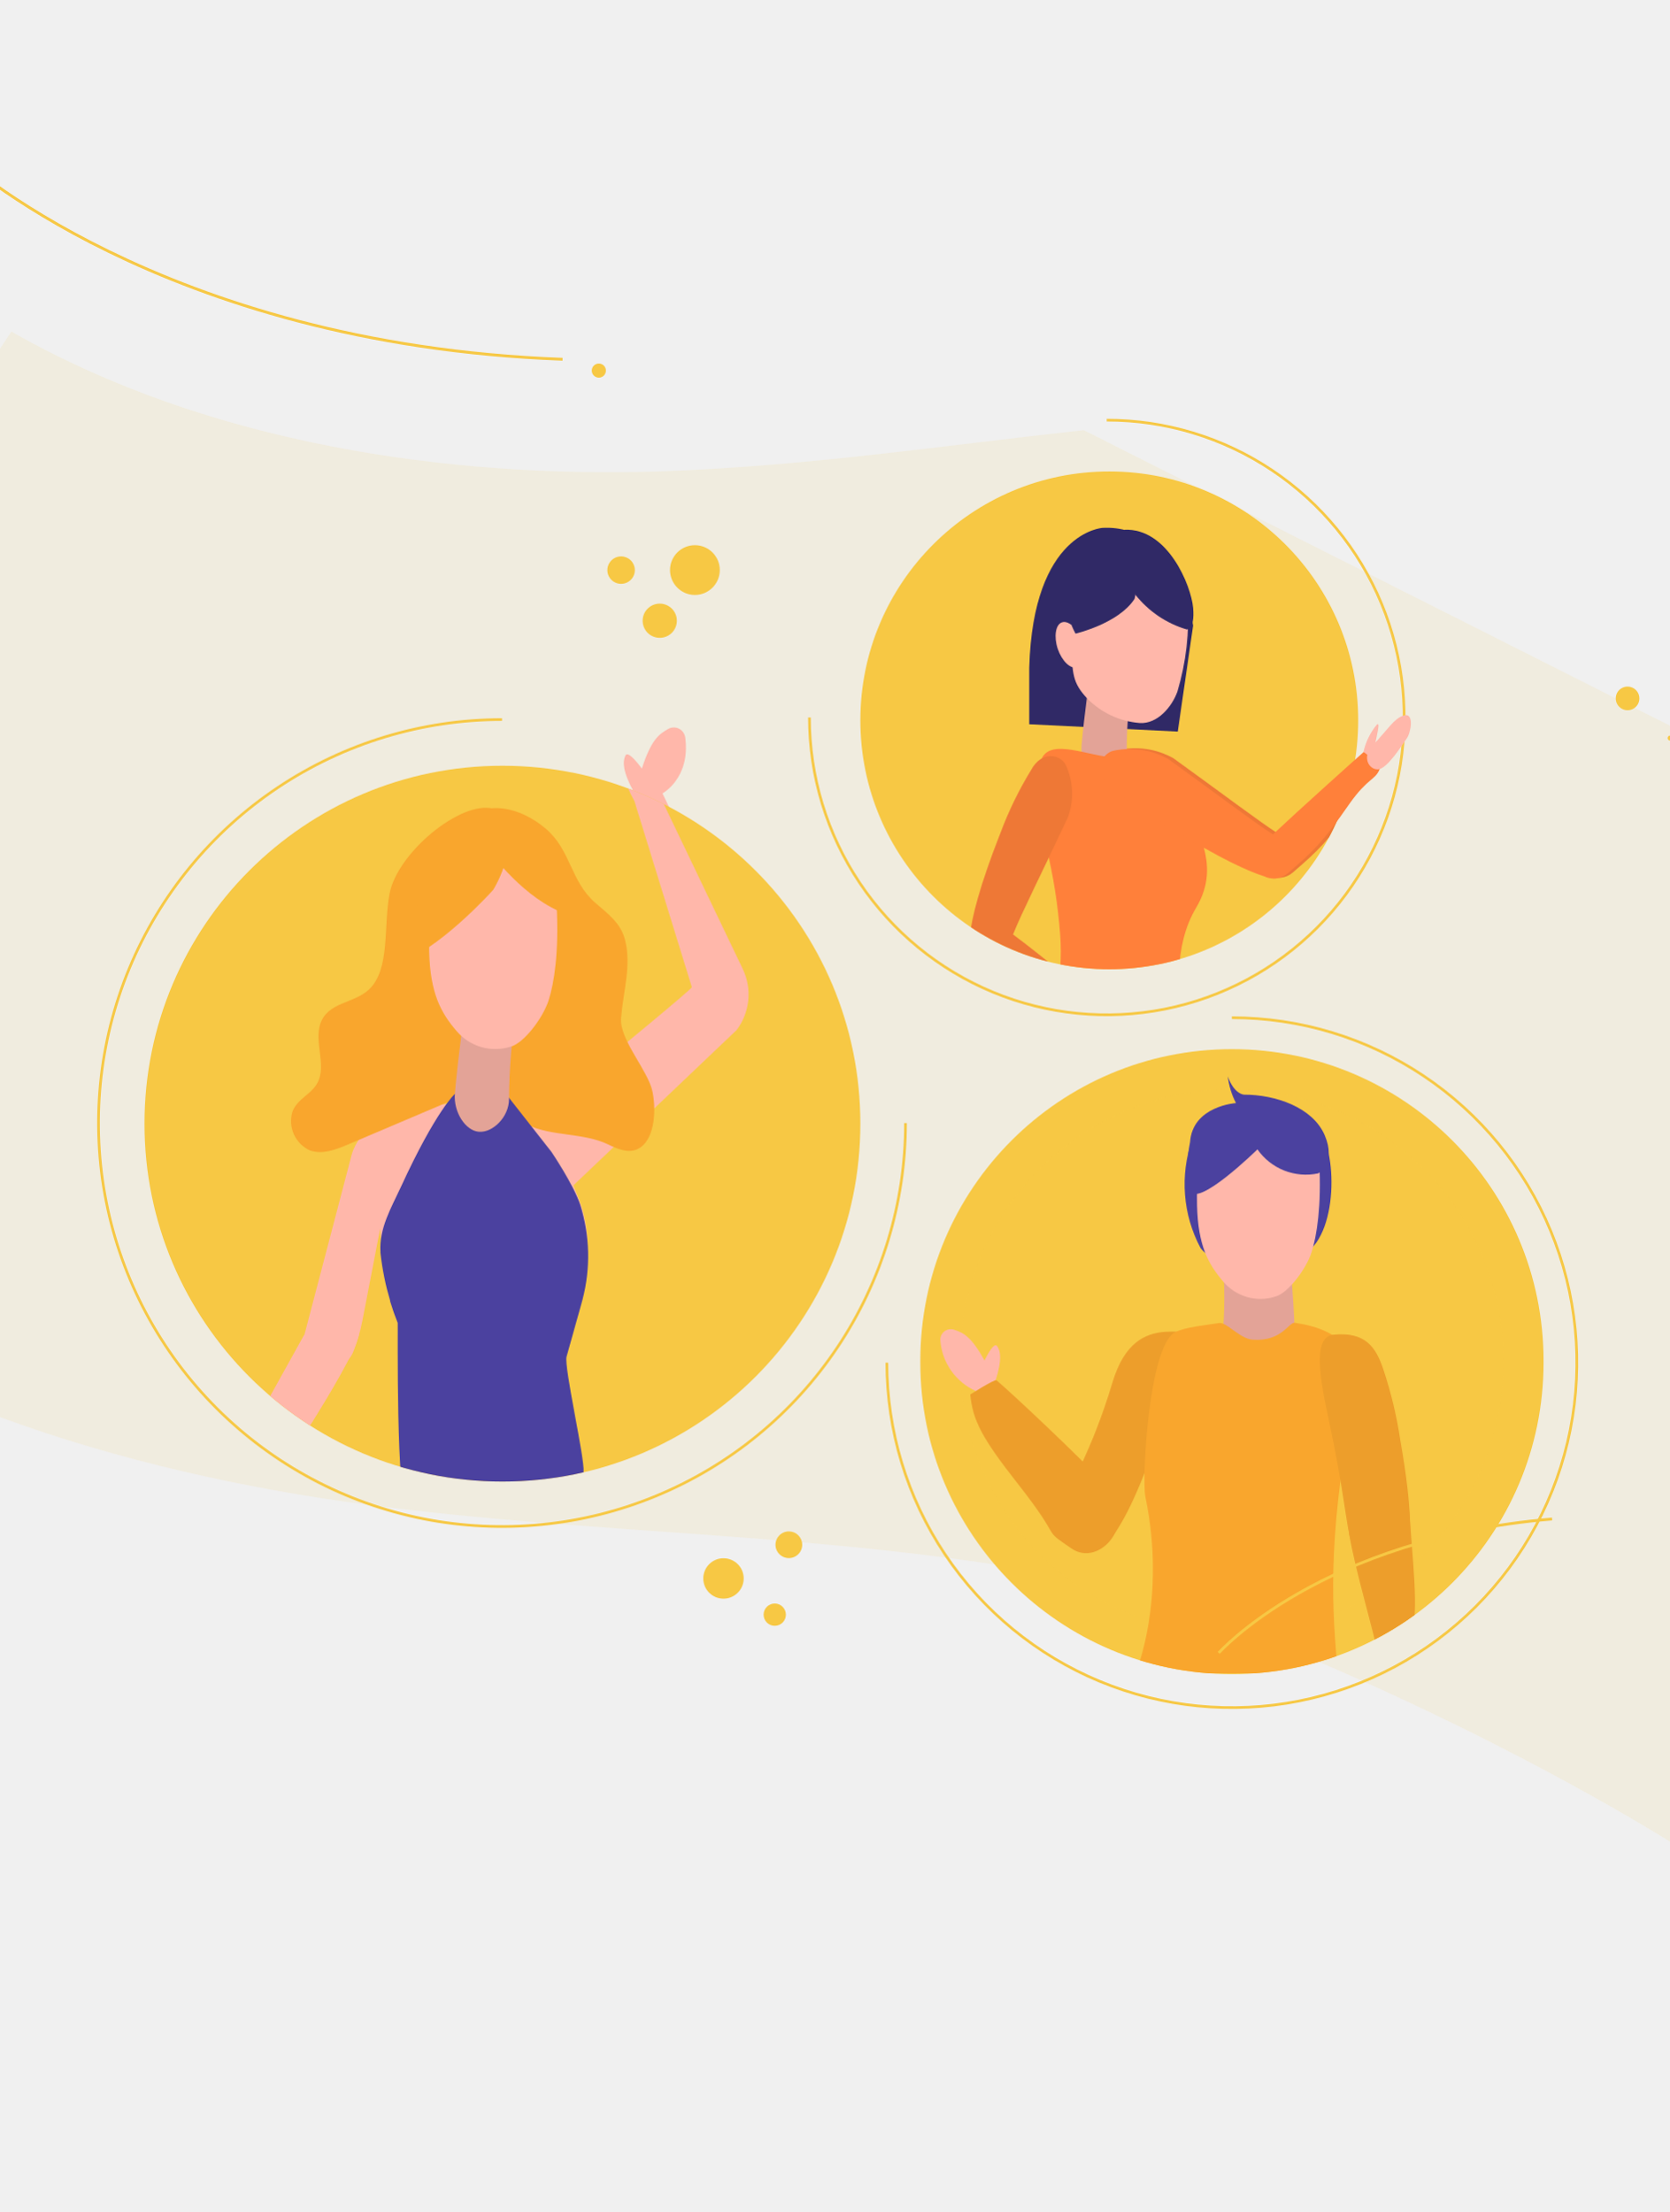
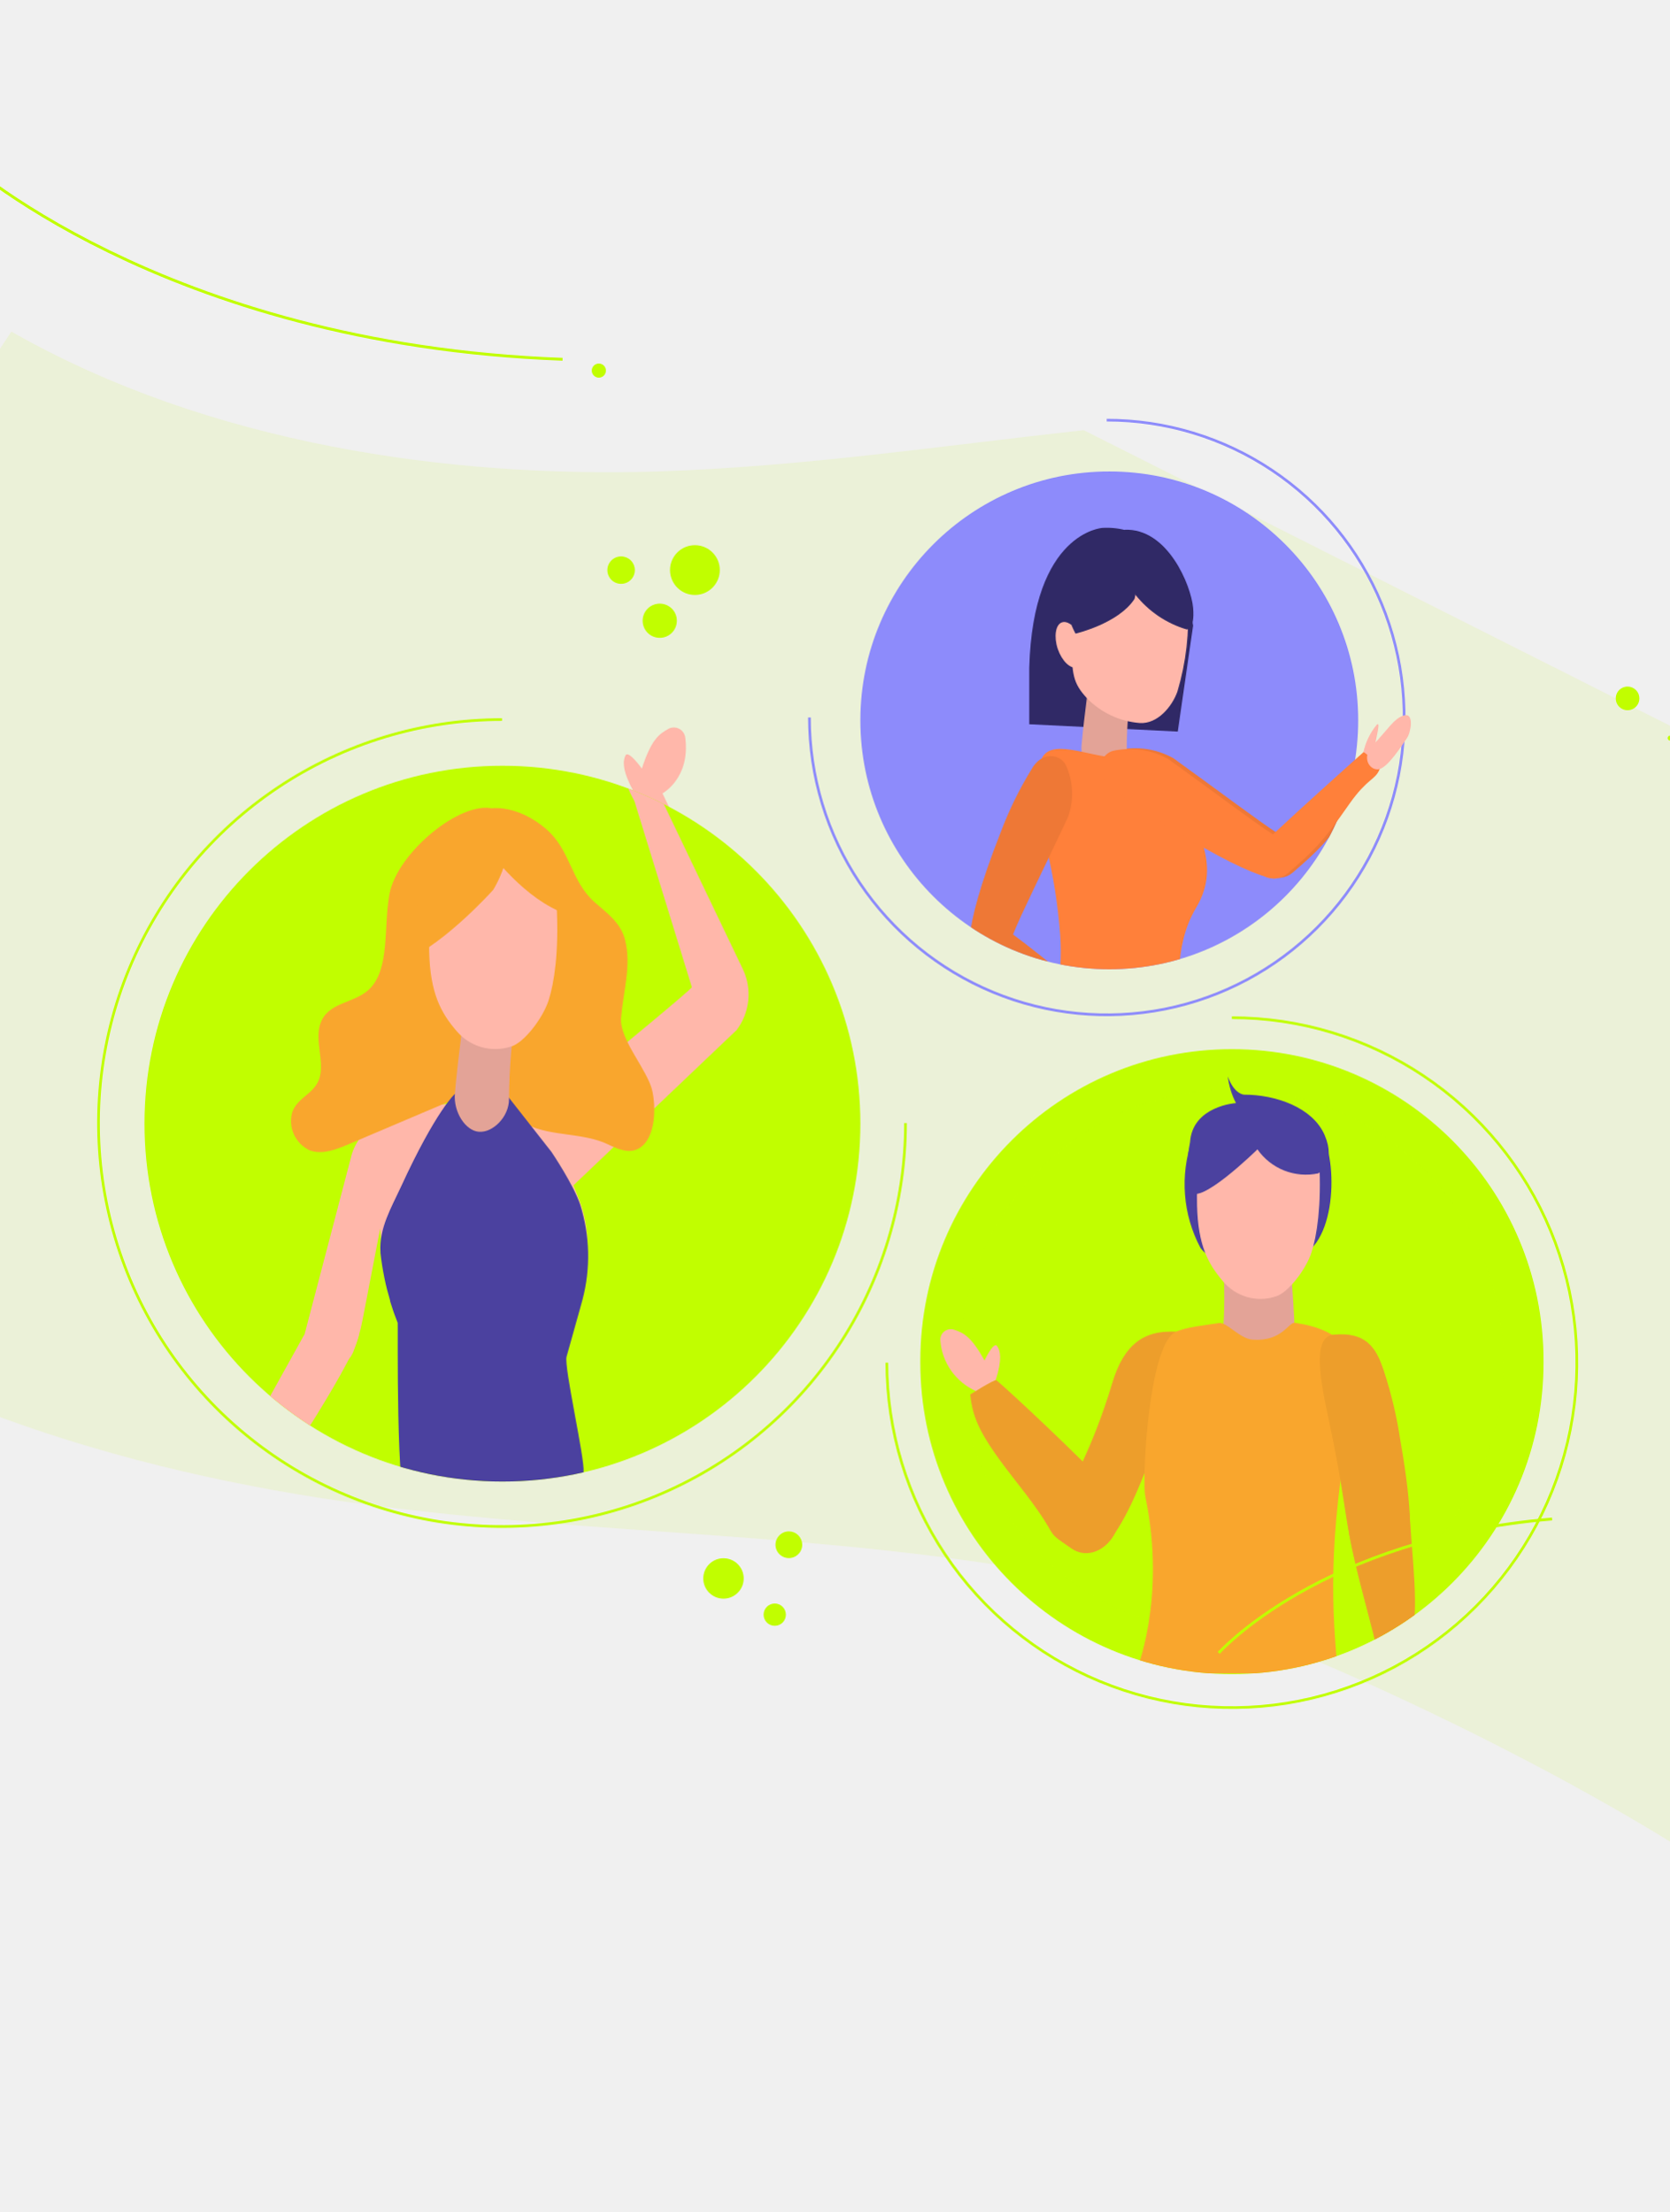
<svg xmlns="http://www.w3.org/2000/svg" width="428" height="567" viewBox="0 0 428 567" fill="none">
-   <path opacity="0.1" d="M277.888 110.3L484.77 214.609C482.861 220.651 480.42 226.483 477.849 232.075C458.882 273.311 434.973 317.815 463.309 367.386C463.832 368.301 464.372 369.225 464.926 370.127L450 487C414.36 459.681 320.334 413.251 274.04 404.441C212.835 392.801 153.994 393.83 93.224 385.739C32.453 377.647 -35.482 357.476 -79.392 317.826C-96.92 301.984 -108.705 284.999 -117.678 267.421L2.91 85.023C53.687 113.996 115.45 122.545 168.762 120.884C206.444 119.622 241.714 114.249 277.888 110.3Z" fill="#F7C844" />
+   <path opacity="0.1" d="M277.888 110.3L484.77 214.609C482.861 220.651 480.42 226.483 477.849 232.075C458.882 273.311 434.973 317.815 463.309 367.386C463.832 368.301 464.372 369.225 464.926 370.127L450 487C414.36 459.681 320.334 413.251 274.04 404.441C212.835 392.801 153.994 393.83 93.224 385.739C32.453 377.647 -35.482 357.476 -79.392 317.826C-96.92 301.984 -108.705 284.999 -117.678 267.421L2.91 85.023C53.687 113.996 115.45 122.545 168.762 120.884C206.444 119.622 241.714 114.249 277.888 110.3Z" fill="#C1FE00" />
  <path d="M188.748 261.905L146.878 301.816L148.458 305.867C150.886 312.35 151.07 319.461 148.979 326.06L148.142 328.656L144.982 338.705C144.273 340.898 143.911 343.189 143.907 345.494C143.907 349.798 142.533 356.239 144.855 359.737C136.639 368.266 123.099 365.244 112.07 359.61C112.223 358.455 112.312 357.293 112.339 356.128C112.483 353.644 112.167 351.155 111.407 348.785L103.412 333.941C99.949 327.44 97.873 320.289 97.313 312.941L92.778 336.473C92.249 339.225 91.466 341.922 90.44 344.528C90.085 345.431 89.535 346.244 88.831 346.909C88.126 347.575 87.284 348.076 86.363 348.379C85.443 348.681 84.468 348.776 83.506 348.658C82.545 348.539 81.622 348.21 80.802 347.694H80.707C79.52 346.946 78.601 345.838 78.084 344.532C77.567 343.226 77.479 341.789 77.832 340.43L89.776 294.837C93.916 276.496 130.019 281.18 130.13 281.465C133.156 281.75 136.208 281.434 139.112 280.535C142.016 279.636 144.714 278.172 147.052 276.227C158.112 267.206 177.261 251.35 177.261 250.906L162.536 203.114C159.597 197.845 159.629 195.202 160.371 193.714C161.114 192.227 164.574 197.085 164.574 197.085C166.976 189.679 168.919 188.254 171.447 186.862C171.875 186.647 172.348 186.539 172.827 186.547C173.305 186.556 173.774 186.681 174.194 186.911C174.614 187.141 174.971 187.47 175.236 187.87C175.5 188.269 175.664 188.727 175.713 189.204C177.04 199.585 169.867 203.447 169.867 203.447L190.407 246.412C191.555 248.904 192.006 251.66 191.714 254.388C191.422 257.116 190.397 259.714 188.748 261.905Z" fill="#FFB7AA" />
-   <g clip-path="url(#clip0_440_5430)">
-     <rect x="37.041" y="196.363" width="183.561" height="183.561" rx="91.781" fill="#F7C844" />
+   <g clip-path="url(#clip0_1102_9449)">
+     <rect x="37.041" y="196.363" width="183.561" height="183.561" rx="91.781" fill="#C1FE00" />
    <path d="M188.88 264.13L147.019 303.969L148.599 308.013C151.026 314.483 151.21 321.582 149.12 328.169L148.283 330.76L145.124 340.79C144.415 342.98 144.053 345.266 144.049 347.567C144.049 351.864 142.675 358.293 144.997 361.784C136.783 370.298 123.246 367.281 112.22 361.657C112.372 360.505 112.462 359.345 112.488 358.182C112.633 355.702 112.317 353.217 111.556 350.853L103.563 336.036C100.102 329.546 98.025 322.408 97.466 315.074L92.932 338.563C92.403 341.31 91.62 344.001 90.594 346.603C90.239 347.504 89.69 348.316 88.985 348.98C88.281 349.644 87.439 350.145 86.519 350.447C85.599 350.748 84.623 350.843 83.662 350.725C82.701 350.607 81.778 350.278 80.959 349.763H80.864C79.677 349.016 78.758 347.911 78.241 346.607C77.724 345.304 77.636 343.869 77.989 342.512L89.931 297.003C94.07 278.695 130.164 283.37 130.275 283.655C133.3 283.939 136.352 283.623 139.255 282.726C142.158 281.829 144.856 280.368 147.193 278.426C158.25 269.422 177.396 253.594 177.396 253.152L162.673 205.446C159.735 200.186 159.767 197.548 160.509 196.063C161.252 194.579 164.711 199.428 164.711 199.428C167.112 192.035 169.055 190.614 171.583 189.224C172.01 189.009 172.484 188.901 172.962 188.909C173.44 188.918 173.91 189.043 174.329 189.273C174.749 189.503 175.106 189.831 175.371 190.23C175.635 190.628 175.799 191.085 175.848 191.561C177.175 201.924 170.003 205.778 170.003 205.778L190.538 248.666C191.686 251.152 192.137 253.904 191.845 256.627C191.553 259.35 190.528 261.943 188.88 264.13Z" fill="#FFB7AA" />
    <path d="M126.453 207.358C118.16 205.225 101.922 218.589 99.868 229.189C98.288 237.64 100.073 248.429 94.687 253.657C90.722 257.48 83.914 256.817 82.05 262.74C80.675 267.274 83.471 272.787 81.686 277.068C80.233 280.574 76.363 281.491 74.989 285.045C74.396 286.962 74.521 289.029 75.341 290.86C76.161 292.691 77.619 294.161 79.443 294.997C82.713 296.165 86.172 294.775 89.395 293.417L117.244 281.585C120.171 280.05 123.417 279.223 126.722 279.169C129.407 279.358 132.709 287.209 135.22 288.425C141.539 291.458 149.611 290.431 155.882 293.448C158.331 294.633 161.048 295.834 163.512 294.649C167.619 292.69 168.409 285.487 167.319 280.006C166.229 274.524 158.789 266.658 159.247 261.05C159.8 254.084 161.964 247.591 160.242 240.941C159.105 236.534 155.582 234.117 152.581 231.463C146.262 225.95 146.388 218.005 139.944 212.508C133.499 207.01 124.416 204.72 118.46 210.928" fill="#F9A62D" />
    <path d="M104.733 386.411H104.591C101.432 386.521 102.064 339.479 101.969 339.227C101.685 338.532 101.416 337.821 101.163 337.11C101.053 336.826 100.942 336.541 100.847 336.225C100.563 335.404 100.295 334.551 100.026 333.698V333.524C99.742 332.576 99.489 331.629 99.236 330.665C98.983 329.701 98.746 328.627 98.541 327.6C98.109 325.494 97.778 323.388 97.546 321.282C97.552 321.203 97.552 321.124 97.546 321.045C97.167 314.995 100.31 309.719 102.759 304.427C111.81 284.713 116.66 280.48 116.66 280.48L130.418 281.396L141.397 295.391C141.397 295.391 147.131 303.874 148.79 308.992C151.259 316.871 151.456 325.286 149.358 333.271L148.521 336.288L145.267 347.899C144.556 350.458 150.006 374.231 149.627 377.438C148.426 385.7 113.011 388.48 104.733 386.411Z" fill="#4B419F" />
    <path d="M119.346 257.749C119.251 258.333 117.45 270.812 116.629 280.432C116.234 285.171 119.33 289.91 122.726 290.21H122.947C126.28 290.447 130.482 286.53 130.514 281.87C130.514 273.45 131.541 264.904 131.556 264.762L119.346 257.749Z" fill="#E3A397" />
    <path d="M110.041 243.99C110.294 254.763 113.09 259.786 117.086 264.415C118.751 266.377 120.96 267.801 123.435 268.507C125.909 269.213 128.538 269.169 130.987 268.38C134.352 267.463 139.185 261.05 140.639 256.595C142.092 252.141 143.34 244.1 142.724 232.269C142.408 226.266 136.168 218.589 129.202 218.052C122.236 217.515 109.425 217.641 110.041 243.99Z" fill="#FFB7AA" />
    <path d="M126.454 228.193C126.454 228.193 112.063 244.274 101.464 247.149C101.464 247.149 110.942 213.06 123.405 213.06C135.869 213.06 126.454 228.193 126.454 228.193Z" fill="#F9A62D" />
    <path d="M126.454 219.506C126.454 219.506 136.422 232.759 147.432 234.939C147.432 234.939 138.633 212.334 132.962 213.076C131.338 213.324 129.834 214.08 128.665 215.235C127.496 216.389 126.722 217.884 126.454 219.506Z" fill="#F9A62D" />
    <path d="M77.927 342.402L58.008 378.275L66.696 385.194C66.696 385.194 90.201 350.647 91.97 342.402C93.739 334.156 77.927 342.402 77.927 342.402Z" fill="#FFB7AA" />
  </g>
-   <path d="M232.184 287.984C232.184 308.448 226.116 328.452 214.747 345.467C203.378 362.482 187.219 375.744 168.313 383.575C149.407 391.406 128.603 393.455 108.532 389.463C88.462 385.47 70.026 375.616 55.556 361.146C41.086 346.676 31.231 328.24 27.239 308.169C23.247 288.099 25.296 267.295 33.127 248.389C40.958 229.483 54.22 213.324 71.235 201.955C88.25 190.586 108.254 184.517 128.718 184.517" stroke="#F7C844" stroke-width="0.687" stroke-miterlimit="10" />
-   <path d="M283.777 107.731C298.858 107.728 313.601 112.197 326.143 120.573C338.684 128.95 348.46 140.857 354.233 154.79C360.007 168.722 361.519 184.054 358.579 198.846C355.638 213.638 348.377 227.226 337.714 237.891C327.051 248.556 313.465 255.82 298.674 258.763C283.882 261.707 268.55 260.198 254.617 254.427C240.683 248.656 228.773 238.883 220.394 226.344C212.015 213.804 207.543 199.062 207.543 183.98" stroke="#F7C844" stroke-width="0.687" stroke-miterlimit="10" />
-   <g clip-path="url(#clip1_440_5430)">
-     <rect x="235.978" y="269.042" width="159.801" height="160.267" rx="79.9" fill="#F7C844" />
-     <path opacity="0.86" d="M384.62 360.367C390.783 322.291 365.002 286.414 327.036 280.233C289.071 274.053 253.299 299.909 247.136 337.985C240.973 376.061 266.754 411.938 304.72 418.118C342.685 424.299 378.457 398.443 384.62 360.367Z" fill="#F7C844" />
+   <path d="M232.184 287.984C232.184 308.448 226.116 328.452 214.747 345.467C203.378 362.482 187.219 375.744 168.313 383.575C149.407 391.406 128.603 393.455 108.532 389.463C88.462 385.47 70.026 375.616 55.556 361.146C41.086 346.676 31.231 328.24 27.239 308.169C23.247 288.099 25.296 267.295 33.127 248.389C40.958 229.483 54.22 213.324 71.235 201.955C88.25 190.586 108.254 184.517 128.718 184.517" stroke="#C1FE00" stroke-width="0.687" stroke-miterlimit="10" />
+   <path d="M283.777 107.731C298.858 107.728 313.601 112.197 326.143 120.573C338.684 128.95 348.46 140.857 354.233 154.79C360.007 168.722 361.519 184.054 358.579 198.846C355.638 213.638 348.377 227.226 337.714 237.891C327.051 248.556 313.465 255.82 298.674 258.763C283.882 261.707 268.55 260.198 254.617 254.427C240.683 248.656 228.773 238.883 220.394 226.344C212.015 213.804 207.543 199.062 207.543 183.98" stroke="#8D8BFB" stroke-width="0.687" stroke-miterlimit="10" />
+   <g clip-path="url(#clip1_1102_9449)">
+     <rect x="235.978" y="269.042" width="159.801" height="160.267" rx="79.9" fill="#C1FE00" />
+     <path opacity="0.86" d="M384.62 360.367C390.783 322.291 365.002 286.414 327.036 280.233C289.071 274.053 253.299 299.909 247.136 337.985C240.973 376.061 266.754 411.938 304.72 418.118C342.685 424.299 378.457 398.443 384.62 360.367Z" fill="#C1FE00" />
    <path d="M255.305 353.89C257.013 348.679 256.521 346.247 255.624 345.133C254.726 344.018 252.439 348.867 252.439 348.867C249.009 342.672 247.026 341.76 244.536 340.95C244.11 340.828 243.661 340.813 243.228 340.906C242.795 340.999 242.392 341.198 242.054 341.484C241.716 341.77 241.454 342.135 241.291 342.547C241.128 342.959 241.07 343.405 241.12 343.845C241.347 346.617 242.317 349.278 243.926 351.547C245.536 353.816 247.726 355.61 250.268 356.741L255.305 353.89Z" fill="#FFB7AA" />
    <path d="M305.661 292.286C304.093 296.806 303.475 301.601 303.846 306.37C304.217 311.14 305.569 315.782 307.818 320.005C307.818 320.005 310.713 324.68 319.253 322.711C330.254 320.193 333.945 323.783 337.535 318.63C344.265 308.961 341.443 286.67 334.973 288.103" fill="#4B419F" />
    <path d="M330.414 319.918C330.486 320.482 331.731 332.366 331.963 341.485C332.064 345.958 327.533 350.17 323.017 350.3H322.815C318.385 350.3 313.16 346.334 313.551 341.948C313.984 336.56 314.038 331.147 313.71 325.751L330.414 319.918Z" fill="#E3A397" />
    <path d="M284.095 395.403C286.44 392.841 290.782 386.313 296.934 368.292C300.683 357.306 308.514 351.675 309.194 348.158C310.424 341.89 302.97 341.224 298.801 341.514C293.46 341.905 288.278 344.409 285.239 354.541C279.796 372.663 274.194 380.595 273.268 385.14C271.328 394.419 281.2 398.457 284.095 395.403Z" fill="#ED9E2B" />
    <path d="M346.639 361.055C340.155 396.416 341.66 413.163 343.035 429.086H291.158C291.158 429.086 299.221 410.269 293.677 383.765C292.75 379.351 294.56 345.176 301.276 341.644C303.838 340.298 309.15 339.835 312.595 339.27C314.506 338.966 317.878 343.309 321.208 343.54C328.749 344.062 330.457 338.967 332.02 339.198C345.192 341.225 349.144 347.405 346.639 361.055Z" fill="#F9A62D" />
    <path d="M360.942 399.297C361.738 395.91 362.389 388.093 359.06 369.349C358.158 363.274 356.734 357.288 354.804 351.458C352.836 345.379 350.071 341.456 341.893 342.267C336.552 342.802 338.39 353.383 340.634 363.732C344.643 382.231 345.121 391.133 346.51 395.577C349.347 404.565 359.986 403.306 360.942 399.297Z" fill="#ED9E2B" />
    <path d="M306.937 309.105C307.183 319.44 309.832 324.202 313.696 328.689C315.292 330.572 317.412 331.937 319.785 332.613C322.159 333.288 324.68 333.242 327.028 332.482C330.255 331.613 334.887 325.476 336.277 321.192C337.666 316.907 338.868 309.207 338.274 297.858C337.985 292.069 331.992 284.759 325.32 284.31C318.647 283.862 306.358 283.847 306.937 309.105Z" fill="#FFB7AA" />
    <path d="M255.551 353.977C260.314 358.059 276.8 373.604 283.849 381.131C292.172 390.033 282.112 402.221 274.687 397.053C266.625 391.51 273.167 395.982 260.864 380.335C251.701 368.669 249.443 364.196 248.777 357.595C248.777 357.639 255.045 353.543 255.551 353.977Z" fill="#ED9E2B" />
    <path d="M353.386 424.729C352.474 418.852 347.466 402.857 345.931 393.232C344.122 381.84 359.147 372.229 360.334 380.624C361.578 389.309 360.941 382.26 362.374 401.048C363.446 415.06 362.519 419.937 360.174 425.351C358.278 429.795 353.979 428.608 353.386 424.729Z" fill="#ED9E2B" />
    <path d="M319.008 280.706C319.008 280.706 316.504 280.706 314.825 276.031C315.1 278.417 315.811 280.733 316.923 282.863C316.923 282.863 305.749 283.572 305.141 292.923C305.141 292.923 303.578 300.16 305.141 305.168C306.704 310.176 322.424 294.732 322.424 294.732C324.128 297.182 326.518 299.074 329.295 300.169C332.071 301.263 335.11 301.512 338.027 300.884C338.027 300.884 342.746 298.264 339.663 291.099C336.58 283.934 327.027 280.706 319.008 280.706Z" fill="#4B419F" />
  </g>
-   <path d="M315.857 260.972C333.353 260.972 350.456 266.16 365.003 275.88C379.55 285.6 390.889 299.416 397.584 315.58C404.279 331.744 406.031 349.53 402.618 366.69C399.205 383.849 390.78 399.611 378.408 411.983C366.037 424.354 350.275 432.779 333.115 436.192C315.956 439.606 298.169 437.854 282.005 431.159C265.841 424.463 252.026 413.125 242.306 398.578C232.586 384.031 227.397 366.928 227.397 349.432" stroke="#F7C844" stroke-width="0.687" stroke-miterlimit="10" />
-   <path d="M-10.781 39.832C-10.781 39.832 41.02 88.3 144.246 92.126" stroke="#F7C844" stroke-width="0.729" stroke-miterlimit="10" />
-   <path d="M312.497 423.858C312.497 423.858 338.573 394.548 397.964 389.52" stroke="#F7C844" stroke-width="0.729" stroke-miterlimit="10" />
-   <path d="M178.177 152.561C181.701 152.561 184.558 149.704 184.558 146.179C184.558 142.655 181.701 139.798 178.177 139.798C174.652 139.798 171.795 142.655 171.795 146.179C171.795 149.704 174.652 152.561 178.177 152.561Z" fill="#F7C844" />
-   <path d="M185.505 409.948C188.367 409.948 190.687 407.629 190.687 404.767C190.687 401.906 188.367 399.586 185.505 399.586C182.644 399.586 180.324 401.906 180.324 404.767C180.324 407.629 182.644 409.948 185.505 409.948Z" fill="#F7C844" />
-   <path d="M162.775 146.179C162.778 146.877 162.574 147.559 162.189 148.141C161.804 148.722 161.254 149.176 160.611 149.445C159.968 149.714 159.259 149.786 158.575 149.652C157.89 149.518 157.261 149.184 156.767 148.692C156.273 148.2 155.936 147.572 155.798 146.888C155.661 146.205 155.73 145.495 155.996 144.851C156.262 144.206 156.714 143.655 157.293 143.267C157.873 142.88 158.555 142.673 159.252 142.673C160.184 142.673 161.077 143.042 161.737 143.699C162.398 144.356 162.771 145.248 162.775 146.179Z" fill="#F7C844" />
-   <path d="M198.649 416.915C200.228 416.915 201.508 415.635 201.508 414.055C201.508 412.476 200.228 411.196 198.649 411.196C197.07 411.196 195.79 412.476 195.79 414.055C195.79 415.635 197.07 416.915 198.649 416.915Z" fill="#F7C844" />
-   <path d="M420.353 179.088C420.353 179.688 420.175 180.275 419.841 180.773C419.508 181.272 419.034 181.661 418.48 181.89C417.926 182.12 417.316 182.18 416.728 182.063C416.139 181.946 415.599 181.657 415.175 181.233C414.75 180.809 414.461 180.268 414.344 179.68C414.227 179.092 414.287 178.482 414.517 177.927C414.747 177.373 415.135 176.899 415.634 176.566C416.133 176.233 416.719 176.055 417.319 176.055C418.124 176.055 418.895 176.375 419.464 176.943C420.033 177.512 420.353 178.284 420.353 179.088Z" fill="#F7C844" />
-   <path d="M205.694 396.158C205.688 396.835 205.482 397.494 205.101 398.054C204.721 398.613 204.183 399.048 203.557 399.302C202.93 399.557 202.241 399.62 201.579 399.485C200.916 399.349 200.308 399.02 199.832 398.539C199.356 398.058 199.032 397.448 198.902 396.784C198.773 396.12 198.842 395.432 199.103 394.807C199.363 394.183 199.802 393.649 200.365 393.274C200.928 392.899 201.59 392.699 202.267 392.699C202.719 392.699 203.168 392.788 203.586 392.963C204.004 393.137 204.383 393.392 204.702 393.714C205.02 394.035 205.272 394.417 205.443 394.837C205.613 395.256 205.699 395.705 205.694 396.158Z" fill="#F7C844" />
-   <path d="M153.545 96.839C154.545 96.839 155.355 96.029 155.355 95.029C155.355 94.03 154.545 93.219 153.545 93.219C152.546 93.219 151.735 94.03 151.735 95.029C151.735 96.029 152.546 96.839 153.545 96.839Z" fill="#F7C844" />
-   <path d="M173.516 158.595C173.63 159.456 173.487 160.332 173.104 161.112C172.72 161.891 172.114 162.539 171.362 162.974C170.61 163.41 169.746 163.612 168.88 163.556C168.013 163.5 167.182 163.188 166.492 162.66C165.803 162.131 165.285 161.411 165.006 160.588C164.726 159.766 164.696 158.879 164.92 158.04C165.145 157.201 165.613 156.447 166.266 155.874C166.918 155.3 167.726 154.934 168.588 154.82C169.741 154.672 170.906 154.985 171.829 155.693C172.753 156.4 173.359 157.443 173.516 158.595Z" fill="#F7C844" />
-   <path d="M428.128 189.897C428.277 189.872 428.412 189.796 428.51 189.681C428.608 189.566 428.661 189.419 428.661 189.268C428.661 189.117 428.608 188.971 428.51 188.856C428.412 188.741 428.277 188.664 428.128 188.64C427.979 188.664 427.843 188.741 427.745 188.856C427.647 188.971 427.594 189.117 427.594 189.268C427.594 189.419 427.647 189.566 427.745 189.681C427.843 189.796 427.979 189.872 428.128 189.897Z" fill="#F7C844" />
+   <path d="M315.857 260.972C333.353 260.972 350.456 266.16 365.003 275.88C379.55 285.6 390.889 299.416 397.584 315.58C404.279 331.744 406.031 349.53 402.618 366.69C399.205 383.849 390.78 399.611 378.408 411.983C366.037 424.354 350.275 432.779 333.115 436.192C315.956 439.606 298.169 437.854 282.005 431.159C265.841 424.463 252.026 413.125 242.306 398.578C232.586 384.031 227.397 366.928 227.397 349.432" stroke="#C1FE00" stroke-width="0.687" stroke-miterlimit="10" />
+   <path d="M-10.781 39.832C-10.781 39.832 41.02 88.3 144.246 92.126" stroke="#C1FE00" stroke-width="0.729" stroke-miterlimit="10" />
+   <path d="M312.497 423.858C312.497 423.858 338.573 394.548 397.964 389.52" stroke="#C1FE00" stroke-width="0.729" stroke-miterlimit="10" />
+   <path d="M178.177 152.561C181.701 152.561 184.558 149.704 184.558 146.179C184.558 142.655 181.701 139.798 178.177 139.798C174.652 139.798 171.795 142.655 171.795 146.179C171.795 149.704 174.652 152.561 178.177 152.561Z" fill="#C1FE00" />
+   <path d="M185.505 409.948C188.367 409.948 190.687 407.629 190.687 404.767C190.687 401.906 188.367 399.586 185.505 399.586C182.644 399.586 180.324 401.906 180.324 404.767C180.324 407.629 182.644 409.948 185.505 409.948Z" fill="#C1FE00" />
+   <path d="M162.775 146.179C162.778 146.877 162.574 147.559 162.189 148.141C161.804 148.722 161.254 149.176 160.611 149.445C159.968 149.714 159.259 149.786 158.575 149.652C157.89 149.518 157.261 149.184 156.767 148.692C156.273 148.2 155.936 147.572 155.798 146.888C155.661 146.205 155.73 145.495 155.996 144.851C156.262 144.206 156.714 143.655 157.293 143.267C157.873 142.88 158.555 142.673 159.252 142.673C160.184 142.673 161.077 143.042 161.737 143.699C162.398 144.356 162.771 145.248 162.775 146.179Z" fill="#C1FE00" />
+   <path d="M198.649 416.915C200.228 416.915 201.508 415.635 201.508 414.055C201.508 412.476 200.228 411.196 198.649 411.196C197.07 411.196 195.79 412.476 195.79 414.055C195.79 415.635 197.07 416.915 198.649 416.915Z" fill="#C1FE00" />
+   <path d="M420.353 179.088C420.353 179.688 420.175 180.275 419.841 180.773C419.508 181.272 419.034 181.661 418.48 181.89C417.926 182.12 417.316 182.18 416.728 182.063C416.139 181.946 415.599 181.657 415.175 181.233C414.75 180.809 414.461 180.268 414.344 179.68C414.227 179.092 414.287 178.482 414.517 177.927C414.747 177.373 415.135 176.899 415.634 176.566C416.133 176.233 416.719 176.055 417.319 176.055C418.124 176.055 418.895 176.375 419.464 176.943C420.033 177.512 420.353 178.284 420.353 179.088Z" fill="#C1FE00" />
+   <path d="M205.694 396.158C205.688 396.835 205.482 397.494 205.101 398.054C204.721 398.613 204.183 399.048 203.557 399.302C202.93 399.557 202.241 399.62 201.579 399.485C200.916 399.349 200.308 399.02 199.832 398.539C199.356 398.058 199.032 397.448 198.902 396.784C198.773 396.12 198.842 395.432 199.103 394.807C199.363 394.183 199.802 393.649 200.365 393.274C200.928 392.899 201.59 392.699 202.267 392.699C202.719 392.699 203.168 392.788 203.586 392.963C204.004 393.137 204.383 393.392 204.702 393.714C205.02 394.035 205.272 394.417 205.443 394.837C205.613 395.256 205.699 395.705 205.694 396.158Z" fill="#C1FE00" />
+   <path d="M153.545 96.839C154.545 96.839 155.355 96.029 155.355 95.029C155.355 94.03 154.545 93.219 153.545 93.219C152.546 93.219 151.735 94.03 151.735 95.029C151.735 96.029 152.546 96.839 153.545 96.839Z" fill="#C1FE00" />
+   <path d="M173.516 158.595C173.63 159.456 173.487 160.332 173.104 161.112C172.72 161.891 172.114 162.539 171.362 162.974C170.61 163.41 169.746 163.612 168.88 163.556C168.013 163.5 167.182 163.188 166.492 162.66C165.803 162.131 165.285 161.411 165.006 160.588C164.726 159.766 164.696 158.879 164.92 158.04C165.145 157.201 165.613 156.447 166.266 155.874C166.918 155.3 167.726 154.934 168.588 154.82C169.741 154.672 170.906 154.985 171.829 155.693C172.753 156.4 173.359 157.443 173.516 158.595Z" fill="#C1FE00" />
+   <path d="M428.128 189.897C428.277 189.872 428.412 189.796 428.51 189.681C428.608 189.566 428.661 189.419 428.661 189.268C428.661 189.117 428.608 188.971 428.51 188.856C428.412 188.741 428.277 188.664 428.128 188.64C427.979 188.664 427.843 188.741 427.745 188.856C427.647 188.971 427.594 189.117 427.594 189.268C427.594 189.419 427.647 189.566 427.745 189.681C427.843 189.796 427.979 189.872 428.128 189.897Z" fill="#C1FE00" />
  <path d="M349.583 192.905C350.148 190.312 351.323 187.892 353.011 185.844C354.48 184.486 351.81 192.163 352.347 194.137C353.769 199.54 348.999 195.132 349.583 192.905Z" fill="#FFB7AA" />
-   <g clip-path="url(#clip2_440_5430)">
-     <rect x="220.603" y="120.889" width="127.654" height="127.654" rx="63.827" fill="#F7C844" />
+   <g clip-path="url(#clip2_1102_9449)">
+     <rect x="220.603" y="120.889" width="127.654" height="127.654" rx="63.827" fill="#8D8BFB" />
    <path d="M350.899 192.699C348.198 195.084 334.724 207.168 327.71 213.756C322.971 210.738 313.335 203.425 300.856 194.421C296.564 192.033 291.551 191.286 286.75 192.32C283.591 193.125 281.743 197.706 286.244 201.34C291.056 205.293 296.151 208.888 301.488 212.097C314.457 220.201 321.629 223.297 325.562 224.545C326.161 224.834 326.81 225.005 327.473 225.05C327.828 225.121 328.193 225.121 328.547 225.05C329.629 224.919 330.646 224.468 331.47 223.755C338.167 217.973 340.537 215.714 347.266 206C352.005 199.254 353.901 199.902 355.07 197.043C355.307 196.427 351.199 192.43 350.899 192.699Z" fill="#EE7836" />
    <path d="M282.737 135.358C282.737 135.358 264.887 136.29 263.907 171.216V185.717L301.992 187.597L305.926 160.427C305.926 160.427 302.071 134.394 282.737 135.358Z" fill="#302966" />
    <path d="M279.609 172.053C279.53 172.543 278.029 183.11 277.319 191.151C276.987 195.116 279.593 199.049 282.452 199.381H282.579C285.375 199.57 288.897 196.222 288.897 192.351C288.897 185.259 289.766 178.056 289.782 177.945L279.609 172.053Z" fill="#E3A397" />
    <path d="M268.283 217.152C270.083 224.555 271.272 232.095 271.837 239.693C272.268 245.288 271.863 250.915 270.637 256.39C269.957 259.691 269.057 262.961 268.093 266.184C267.714 267.4 261.664 288.078 261.475 289.136C261.475 289.136 307.616 293.085 310.143 293.259C310.317 284.271 294.963 252.473 306.7 232.774C313.634 221.148 305.942 211.955 302.356 201.182C301.471 198.543 298.644 194.057 296.037 193.283C294.679 192.825 284.98 194.215 283.526 194.01C275.834 192.841 266.593 188.702 266.514 197.659C266.514 200.708 265.787 201.545 266.514 204.483C267.303 207.769 266.024 210.107 267.082 213.313C267.54 214.53 267.935 215.841 268.283 217.152Z" fill="#FF803A" />
    <path d="M274.633 164.013C274.917 173.096 275.044 175.07 278.74 179.082C282.324 182.743 287.108 184.987 292.214 185.401C296.843 185.717 300.602 181.073 301.898 177.329C304.138 169.864 305.026 162.059 304.52 154.282C304.22 149.243 298.438 142.735 292.072 142.308C285.706 141.882 273.938 141.819 274.633 164.013Z" fill="#FFB7AA" />
    <path d="M277.318 164.313C278.377 167.472 277.871 170.631 276.197 171.137C274.522 171.642 272.295 169.557 271.221 166.398C270.147 163.238 270.668 160.079 272.342 159.574C274.017 159.068 276.244 161.106 277.318 164.313Z" fill="#FFB7AA" />
    <path d="M283.827 258.333C281.205 256.959 267.493 245.317 259.753 239.63C261.822 234.354 267.256 223.597 273.812 209.617C275.406 205.282 275.236 200.495 273.338 196.285C271.979 193.41 267.13 192.351 264.381 197.454C261.274 202.539 258.656 207.907 256.562 213.487C250.97 227.704 249.233 235.349 248.743 239.441C248.571 240.078 248.517 240.742 248.585 241.399C248.585 241.764 248.66 242.124 248.806 242.458C249.127 243.502 249.761 244.423 250.623 245.096C257.526 250.624 260.101 252.52 270.968 257.385C278.456 260.766 279.277 263.704 281.805 263.23C283.827 262.867 285.944 259.439 283.827 258.333Z" fill="#EE7836" />
    <path d="M275.771 162.48C275.771 162.48 286.828 159.905 290.919 153.555C290.919 153.555 294.41 139.338 289.119 138.849C283.827 138.359 272.817 150.143 273.054 154.045C273.445 156.997 274.366 159.854 275.771 162.48Z" fill="#302966" />
    <path d="M291.14 152.528C294.503 156.762 299.086 159.861 304.267 161.406C304.267 161.406 306.415 161.564 305.926 155.861C305.436 150.159 299.386 135.326 288.297 135.847L291.14 152.528Z" fill="#302966" />
  </g>
  <path d="M349.584 192.906C346.883 195.291 333.408 207.375 326.395 213.963C321.656 210.945 312.02 203.632 299.541 194.628C295.249 192.24 290.236 191.493 285.435 192.527C282.275 193.332 280.427 197.913 284.929 201.547C289.741 205.5 294.836 209.095 300.173 212.304C313.141 220.407 320.313 223.504 324.246 224.751C324.845 225.041 325.494 225.212 326.158 225.257C326.512 225.328 326.877 225.328 327.232 225.257C328.313 225.126 329.331 224.675 330.154 223.962C336.852 218.18 339.221 215.921 345.951 206.206C350.69 199.461 352.585 200.109 353.754 197.25C353.991 196.634 349.884 192.637 349.584 192.906Z" fill="#FF803A" />
  <path d="M352.017 191.073C355.95 187.014 357.388 184.202 360.01 183.444C362.632 182.685 361.842 187.772 360.689 189.383C359.536 190.994 355.761 197.076 353.391 197.281C351.022 197.487 349.047 194.075 352.017 191.073Z" fill="#FFB7AA" />
  <defs>
-     <clipPath id="clip0_440_5430">
+     <clipPath id="clip0_1102_9449">
      <rect x="37.041" y="196.363" width="183.561" height="183.561" rx="91.781" fill="white" />
    </clipPath>
-     <clipPath id="clip1_440_5430">
+     <clipPath id="clip1_1102_9449">
      <rect x="235.978" y="269.042" width="159.801" height="160.267" rx="79.9" fill="white" />
    </clipPath>
-     <clipPath id="clip2_440_5430">
+     <clipPath id="clip2_1102_9449">
      <rect x="220.603" y="120.889" width="127.654" height="127.654" rx="63.827" fill="white" />
    </clipPath>
  </defs>
</svg>
